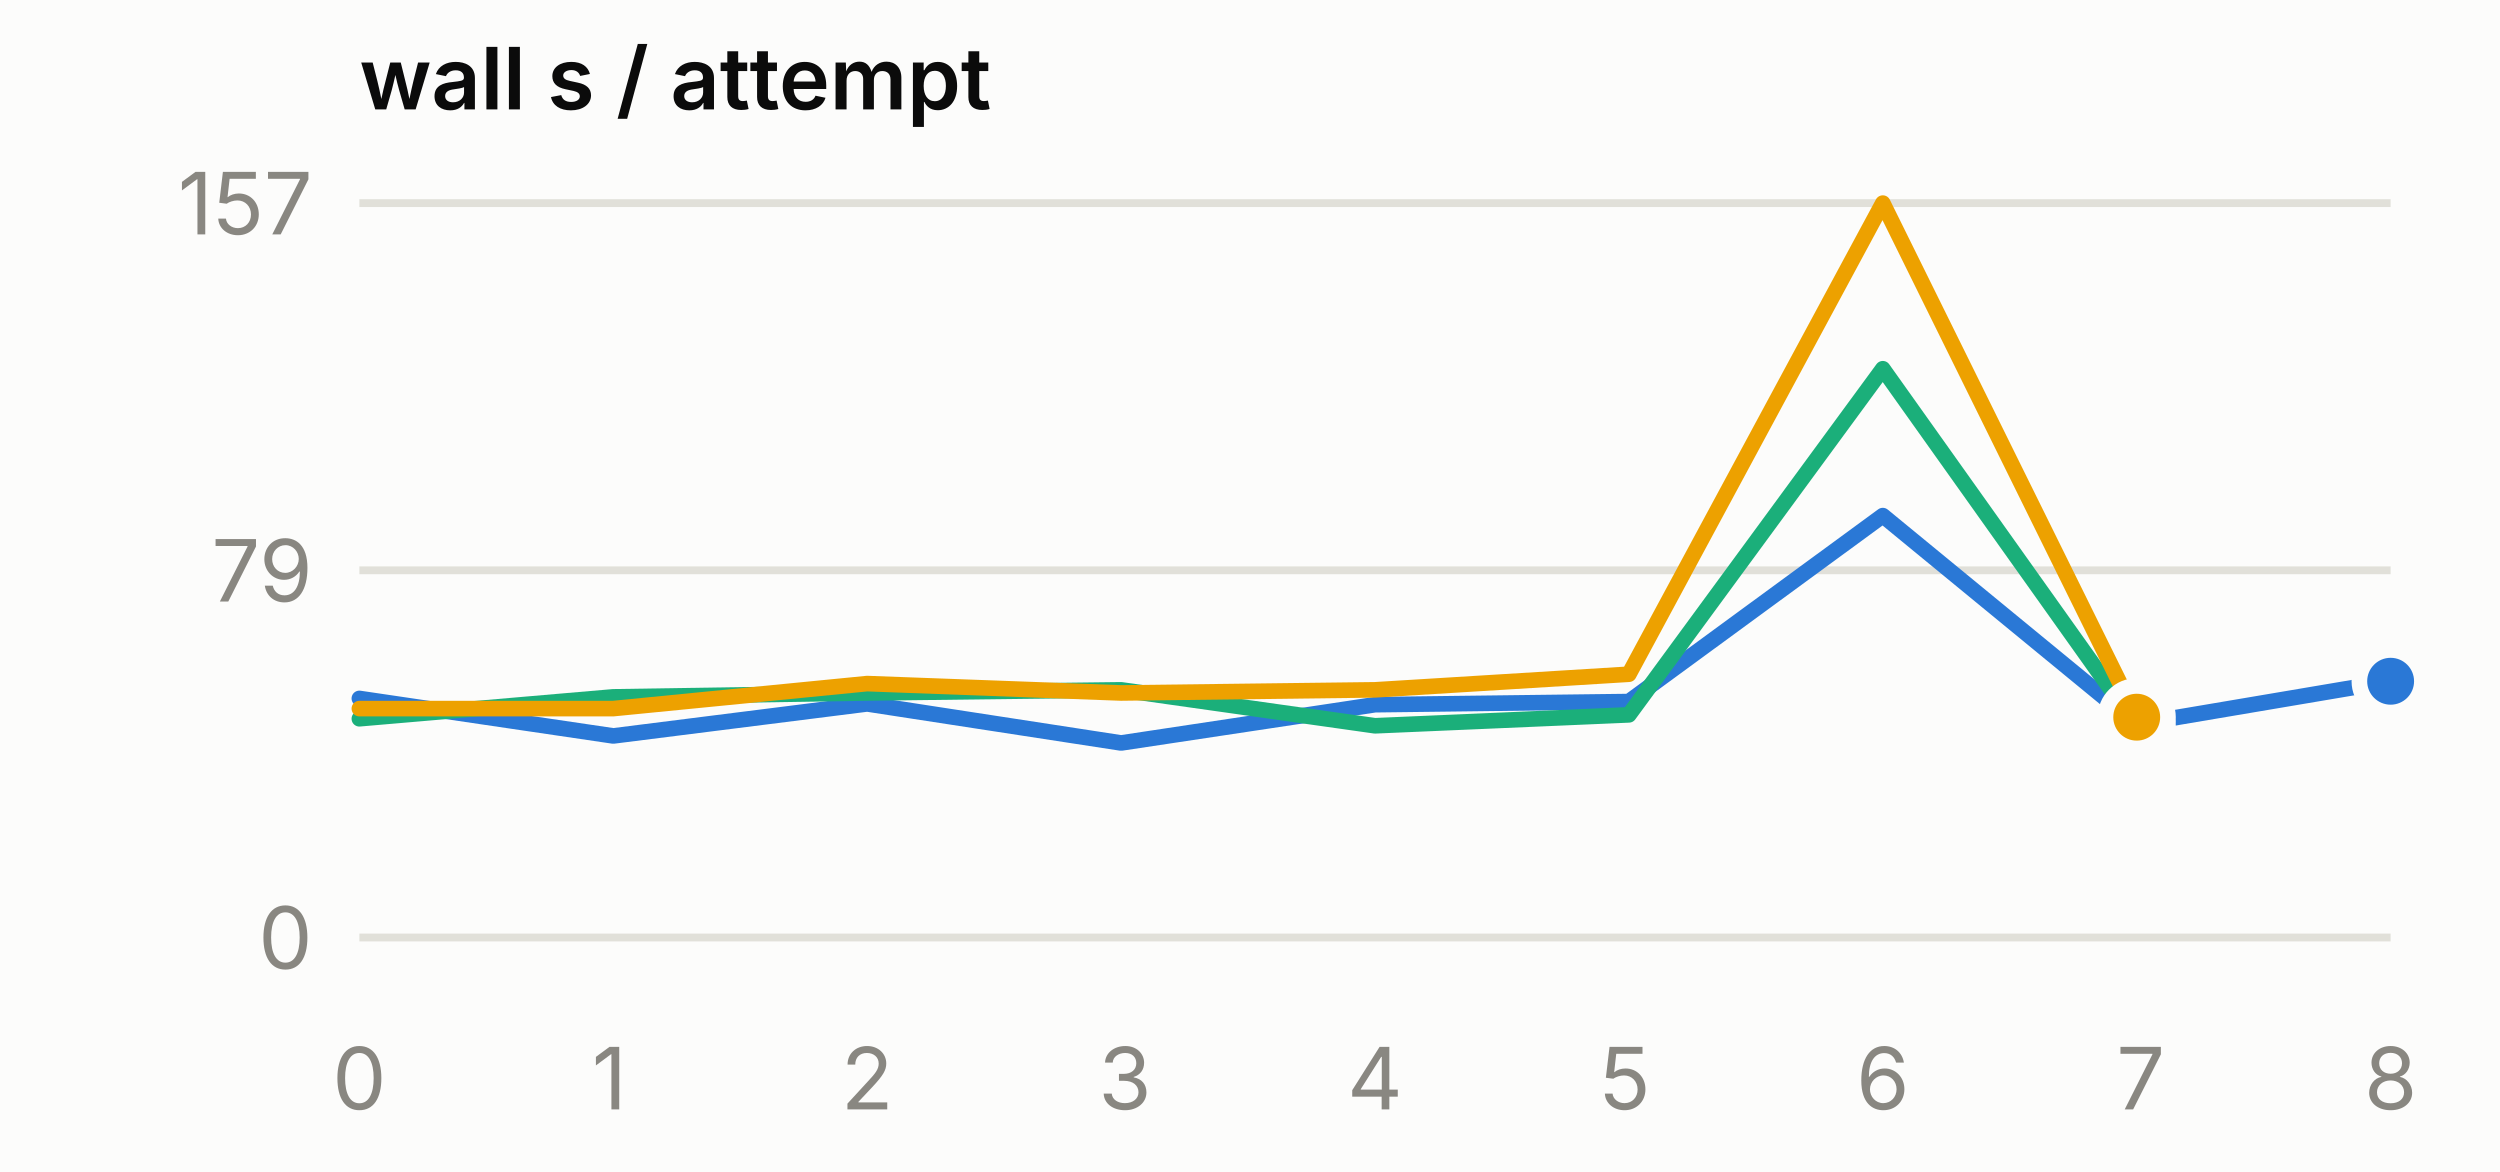
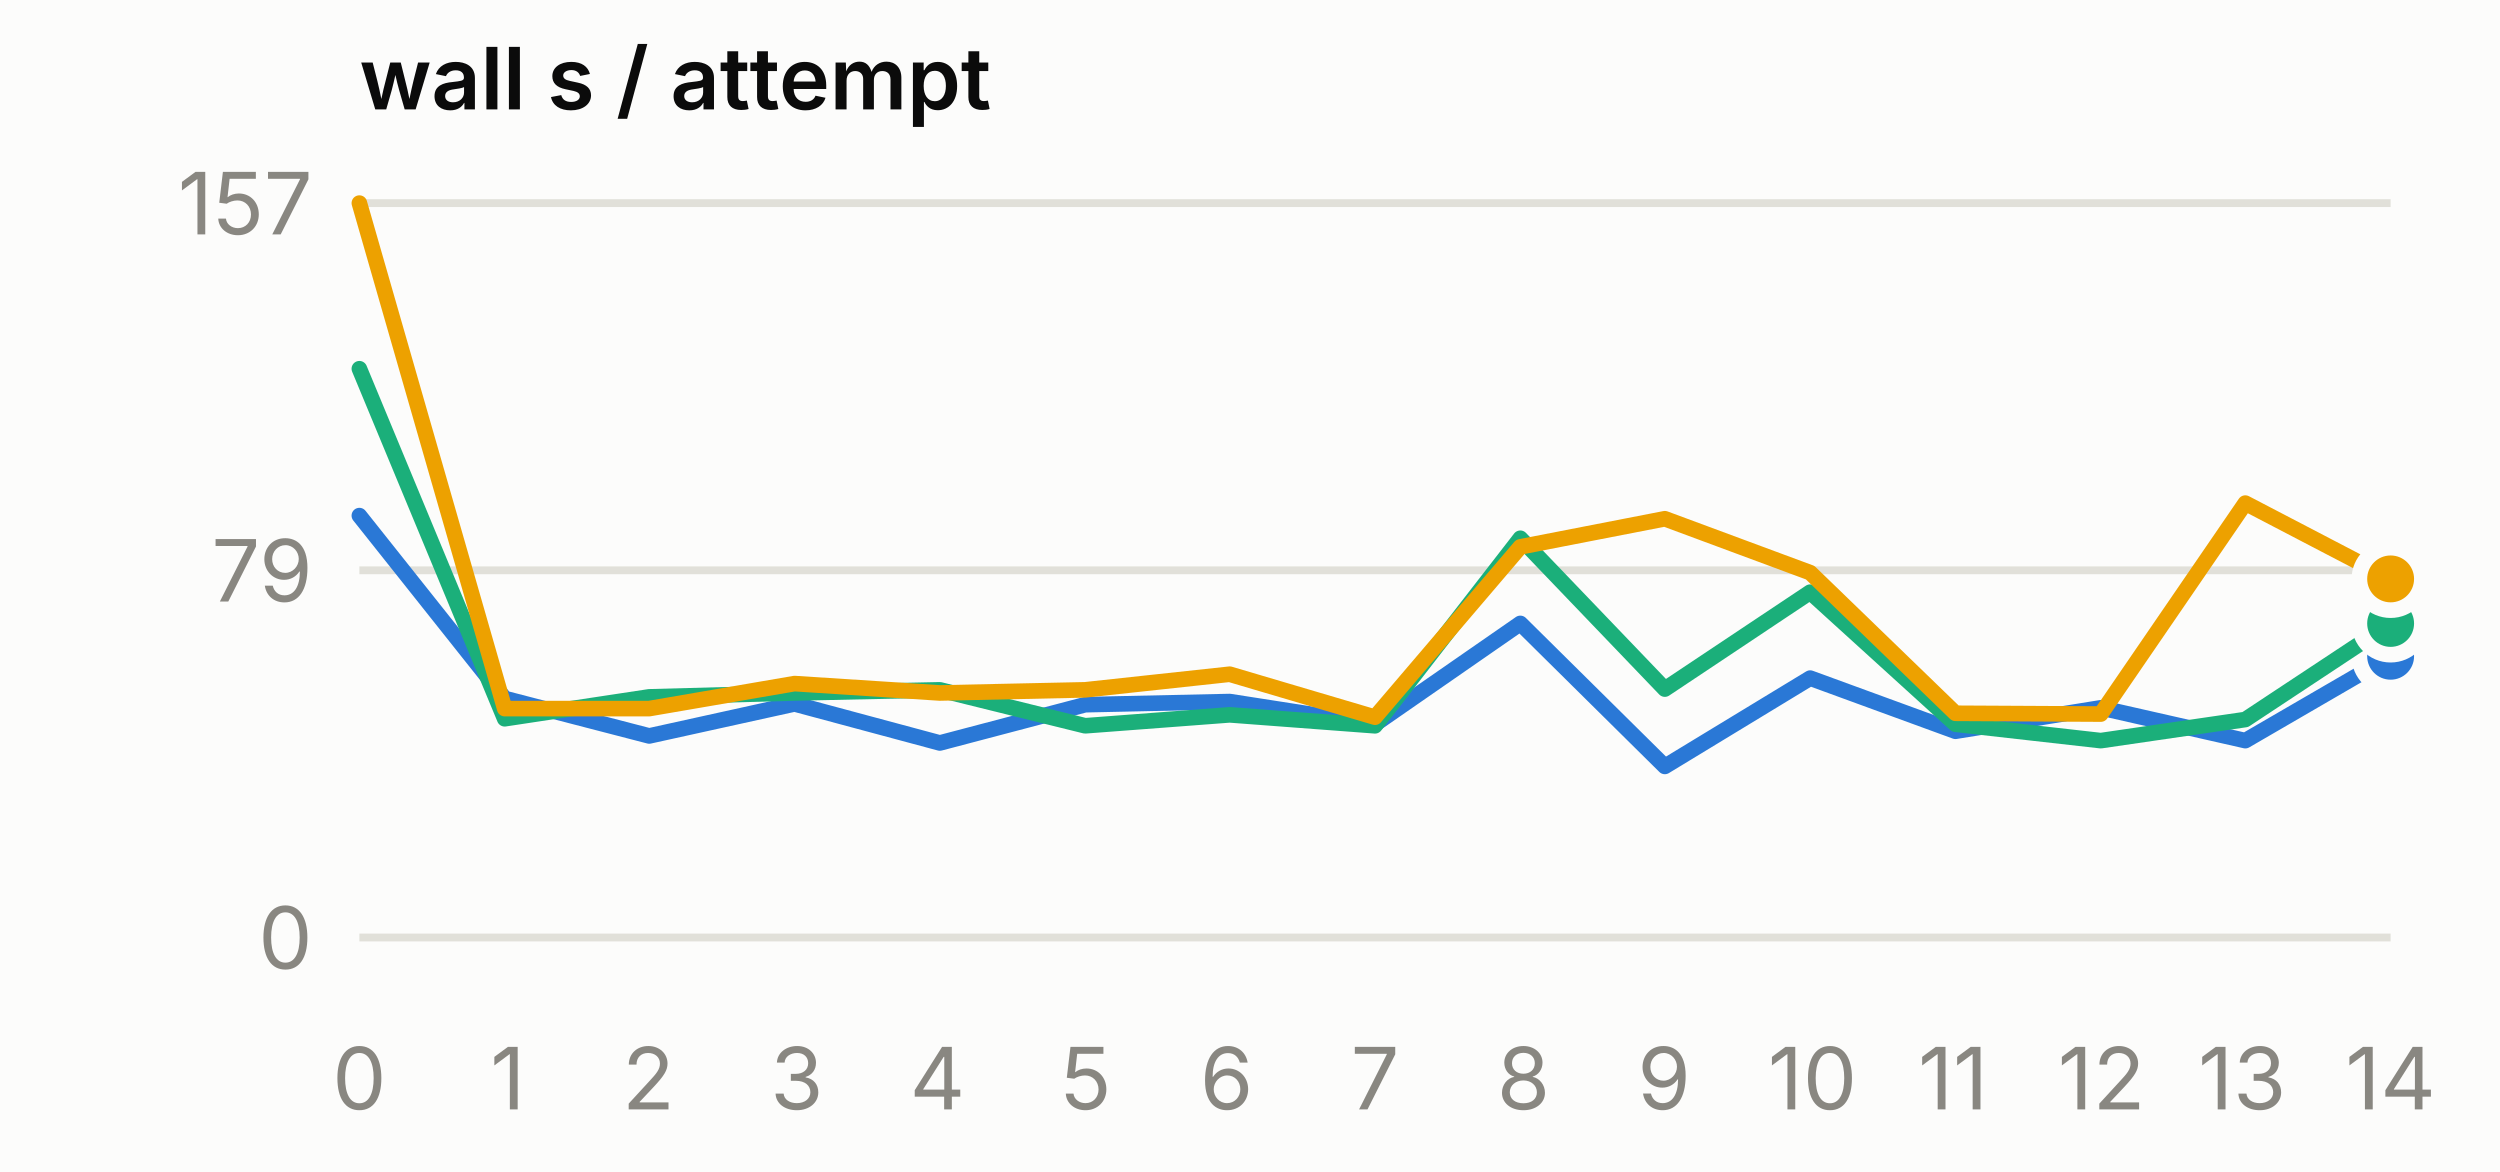
<svg viewBox="0 0 320 150" width="320" role="img" aria-label="wall s / attempt across configs">
  <style>
text { fill:#52514e; font:11px system-ui,-apple-system,'Segoe UI',sans-serif; }
.tick { fill:#898781; font-variant-numeric:tabular-nums; }
.vlab { fill:#0b0b0b; font-weight:600; }
.grid { stroke:#e1e0d9; stroke-width:1; }
.axis { stroke:#c3c2b7; stroke-width:1; }
</style>
  <rect width="100%" height="100%" fill="#fcfcfb" />
  <text x="46" y="14" class="vlab">wall s / attempt</text>
  <line class="grid" x1="46" y1="120" x2="306" y2="120" />
  <text class="tick" x="40" y="124" text-anchor="end">0</text>
  <line class="grid" x1="46" y1="73" x2="306" y2="73" />
  <text class="tick" x="40" y="77" text-anchor="end">79</text>
  <line class="grid" x1="46" y1="26" x2="306" y2="26" />
  <text class="tick" x="40" y="30" text-anchor="end">157</text>
  <text class="tick" x="46" y="142" text-anchor="middle">0</text>
-   <text class="tick" x="78" y="142" text-anchor="middle">1</text>
-   <text class="tick" x="111" y="142" text-anchor="middle">2</text>
-   <text class="tick" x="144" y="142" text-anchor="middle">3</text>
-   <text class="tick" x="176" y="142" text-anchor="middle">4</text>
-   <text class="tick" x="208" y="142" text-anchor="middle">5</text>
-   <text class="tick" x="241" y="142" text-anchor="middle">6</text>
-   <text class="tick" x="274" y="142" text-anchor="middle">7</text>
-   <text class="tick" x="306" y="142" text-anchor="middle">8</text>
-   <path d="M46.0,89.4 L78.5,94.2 L111.0,90.1 L143.5,95.1 L176.0,90.2 L208.5,89.8 L241.0,66.0 L273.5,92.7 L306.0,87.2" fill="none" stroke="#2a78d6" stroke-width="2" stroke-linejoin="round" stroke-linecap="round" />
-   <circle cx="306.0" cy="87.2" r="4" fill="#2a78d6" stroke="#fcfcfb" stroke-width="2" />
-   <path d="M46.0,92.0 L78.5,89.2 L111.0,88.7 L143.5,88.3 L176.0,92.9 L208.5,91.5 L241.0,47.2 L273.5,92.9" fill="none" stroke="#1baf7a" stroke-width="2" stroke-linejoin="round" stroke-linecap="round" />
-   <circle cx="273.5" cy="92.9" r="4" fill="#1baf7a" stroke="#fcfcfb" stroke-width="2" />
-   <path d="M46.0,90.7 L78.5,90.7 L111.0,87.5 L143.5,88.7 L176.0,88.3 L208.5,86.3 L241.0,26.0 L273.5,91.8" fill="none" stroke="#eda100" stroke-width="2" stroke-linejoin="round" stroke-linecap="round" />
-   <circle cx="273.5" cy="91.8" r="4" fill="#eda100" stroke="#fcfcfb" stroke-width="2" />
+   <text class="tick" x="65" y="142" text-anchor="middle">1</text>
+   <text class="tick" x="83" y="142" text-anchor="middle">2</text>
+   <text class="tick" x="102" y="142" text-anchor="middle">3</text>
+   <text class="tick" x="120" y="142" text-anchor="middle">4</text>
+   <text class="tick" x="139" y="142" text-anchor="middle">5</text>
+   <text class="tick" x="157" y="142" text-anchor="middle">6</text>
+   <text class="tick" x="176" y="142" text-anchor="middle">7</text>
+   <text class="tick" x="195" y="142" text-anchor="middle">8</text>
+   <text class="tick" x="213" y="142" text-anchor="middle">9</text>
+   <text class="tick" x="232" y="142" text-anchor="middle">10</text>
+   <text class="tick" x="250" y="142" text-anchor="middle">11</text>
+   <text class="tick" x="269" y="142" text-anchor="middle">12</text>
+   <text class="tick" x="287" y="142" text-anchor="middle">13</text>
+   <text class="tick" x="306" y="142" text-anchor="middle">14</text>
+   <path d="M46.0,66.0 L64.6,89.4 L83.1,94.2 L101.7,90.1 L120.3,95.1 L138.9,90.2 L157.4,89.8 L176.0,92.7 L194.6,79.8 L213.1,98.1 L231.7,86.8 L250.3,93.6 L268.9,90.6 L287.4,94.8 L306.0,84.0" fill="none" stroke="#2a78d6" stroke-width="2" stroke-linejoin="round" stroke-linecap="round" />
+   <circle cx="306.0" cy="84.0" r="4" fill="#2a78d6" stroke="#fcfcfb" stroke-width="2" />
+   <path d="M46.0,47.2 L64.6,92.0 L83.1,89.2 L101.7,88.7 L120.3,88.3 L138.9,92.9 L157.4,91.5 L176.0,92.9 L194.6,68.9 L213.1,88.2 L231.7,75.8 L250.3,92.7 L268.9,94.8 L287.4,92.1 L306.0,79.8" fill="none" stroke="#1baf7a" stroke-width="2" stroke-linejoin="round" stroke-linecap="round" />
+   <circle cx="306.0" cy="79.8" r="4" fill="#1baf7a" stroke="#fcfcfb" stroke-width="2" />
+   <path d="M46.0,26.0 L64.6,90.7 L83.1,90.7 L101.7,87.5 L120.3,88.7 L138.9,88.3 L157.4,86.3 L176.0,91.8 L194.6,70.0 L213.1,66.4 L231.7,73.3 L250.3,91.3 L268.9,91.4 L287.4,64.4 L306.0,74.1" fill="none" stroke="#eda100" stroke-width="2" stroke-linejoin="round" stroke-linecap="round" />
+   <circle cx="306.0" cy="74.1" r="4" fill="#eda100" stroke="#fcfcfb" stroke-width="2" />
</svg>
